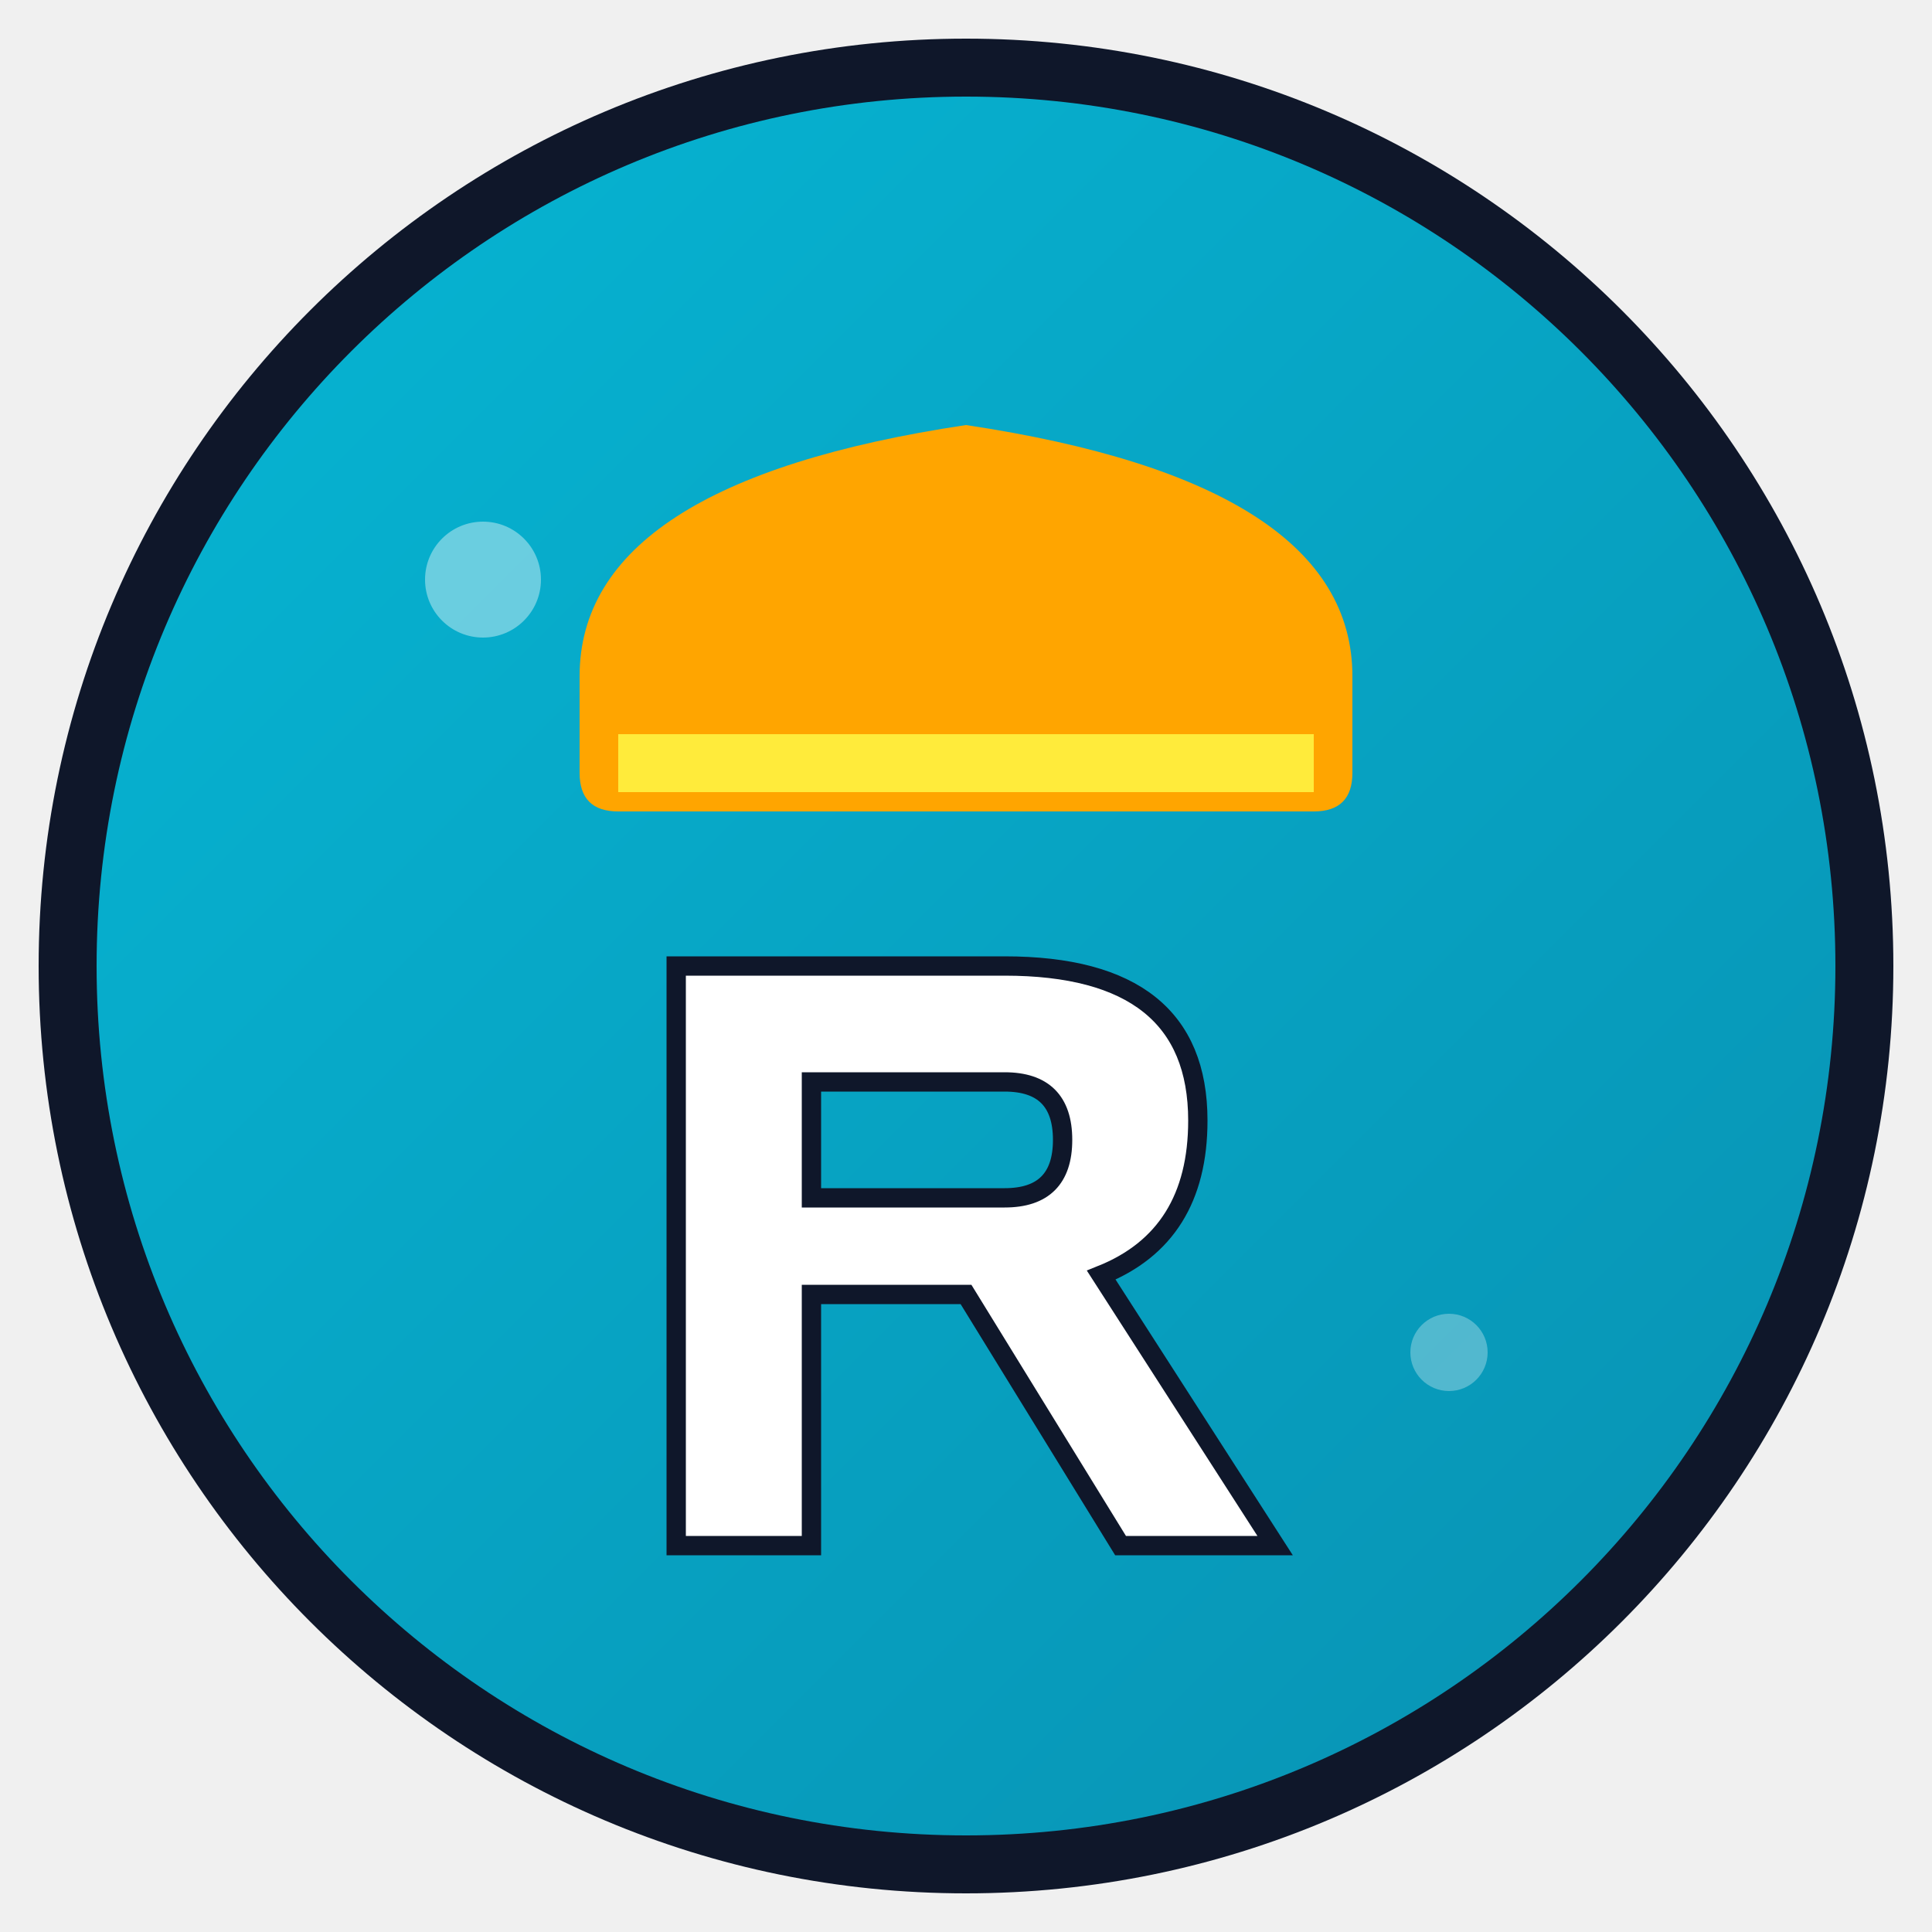
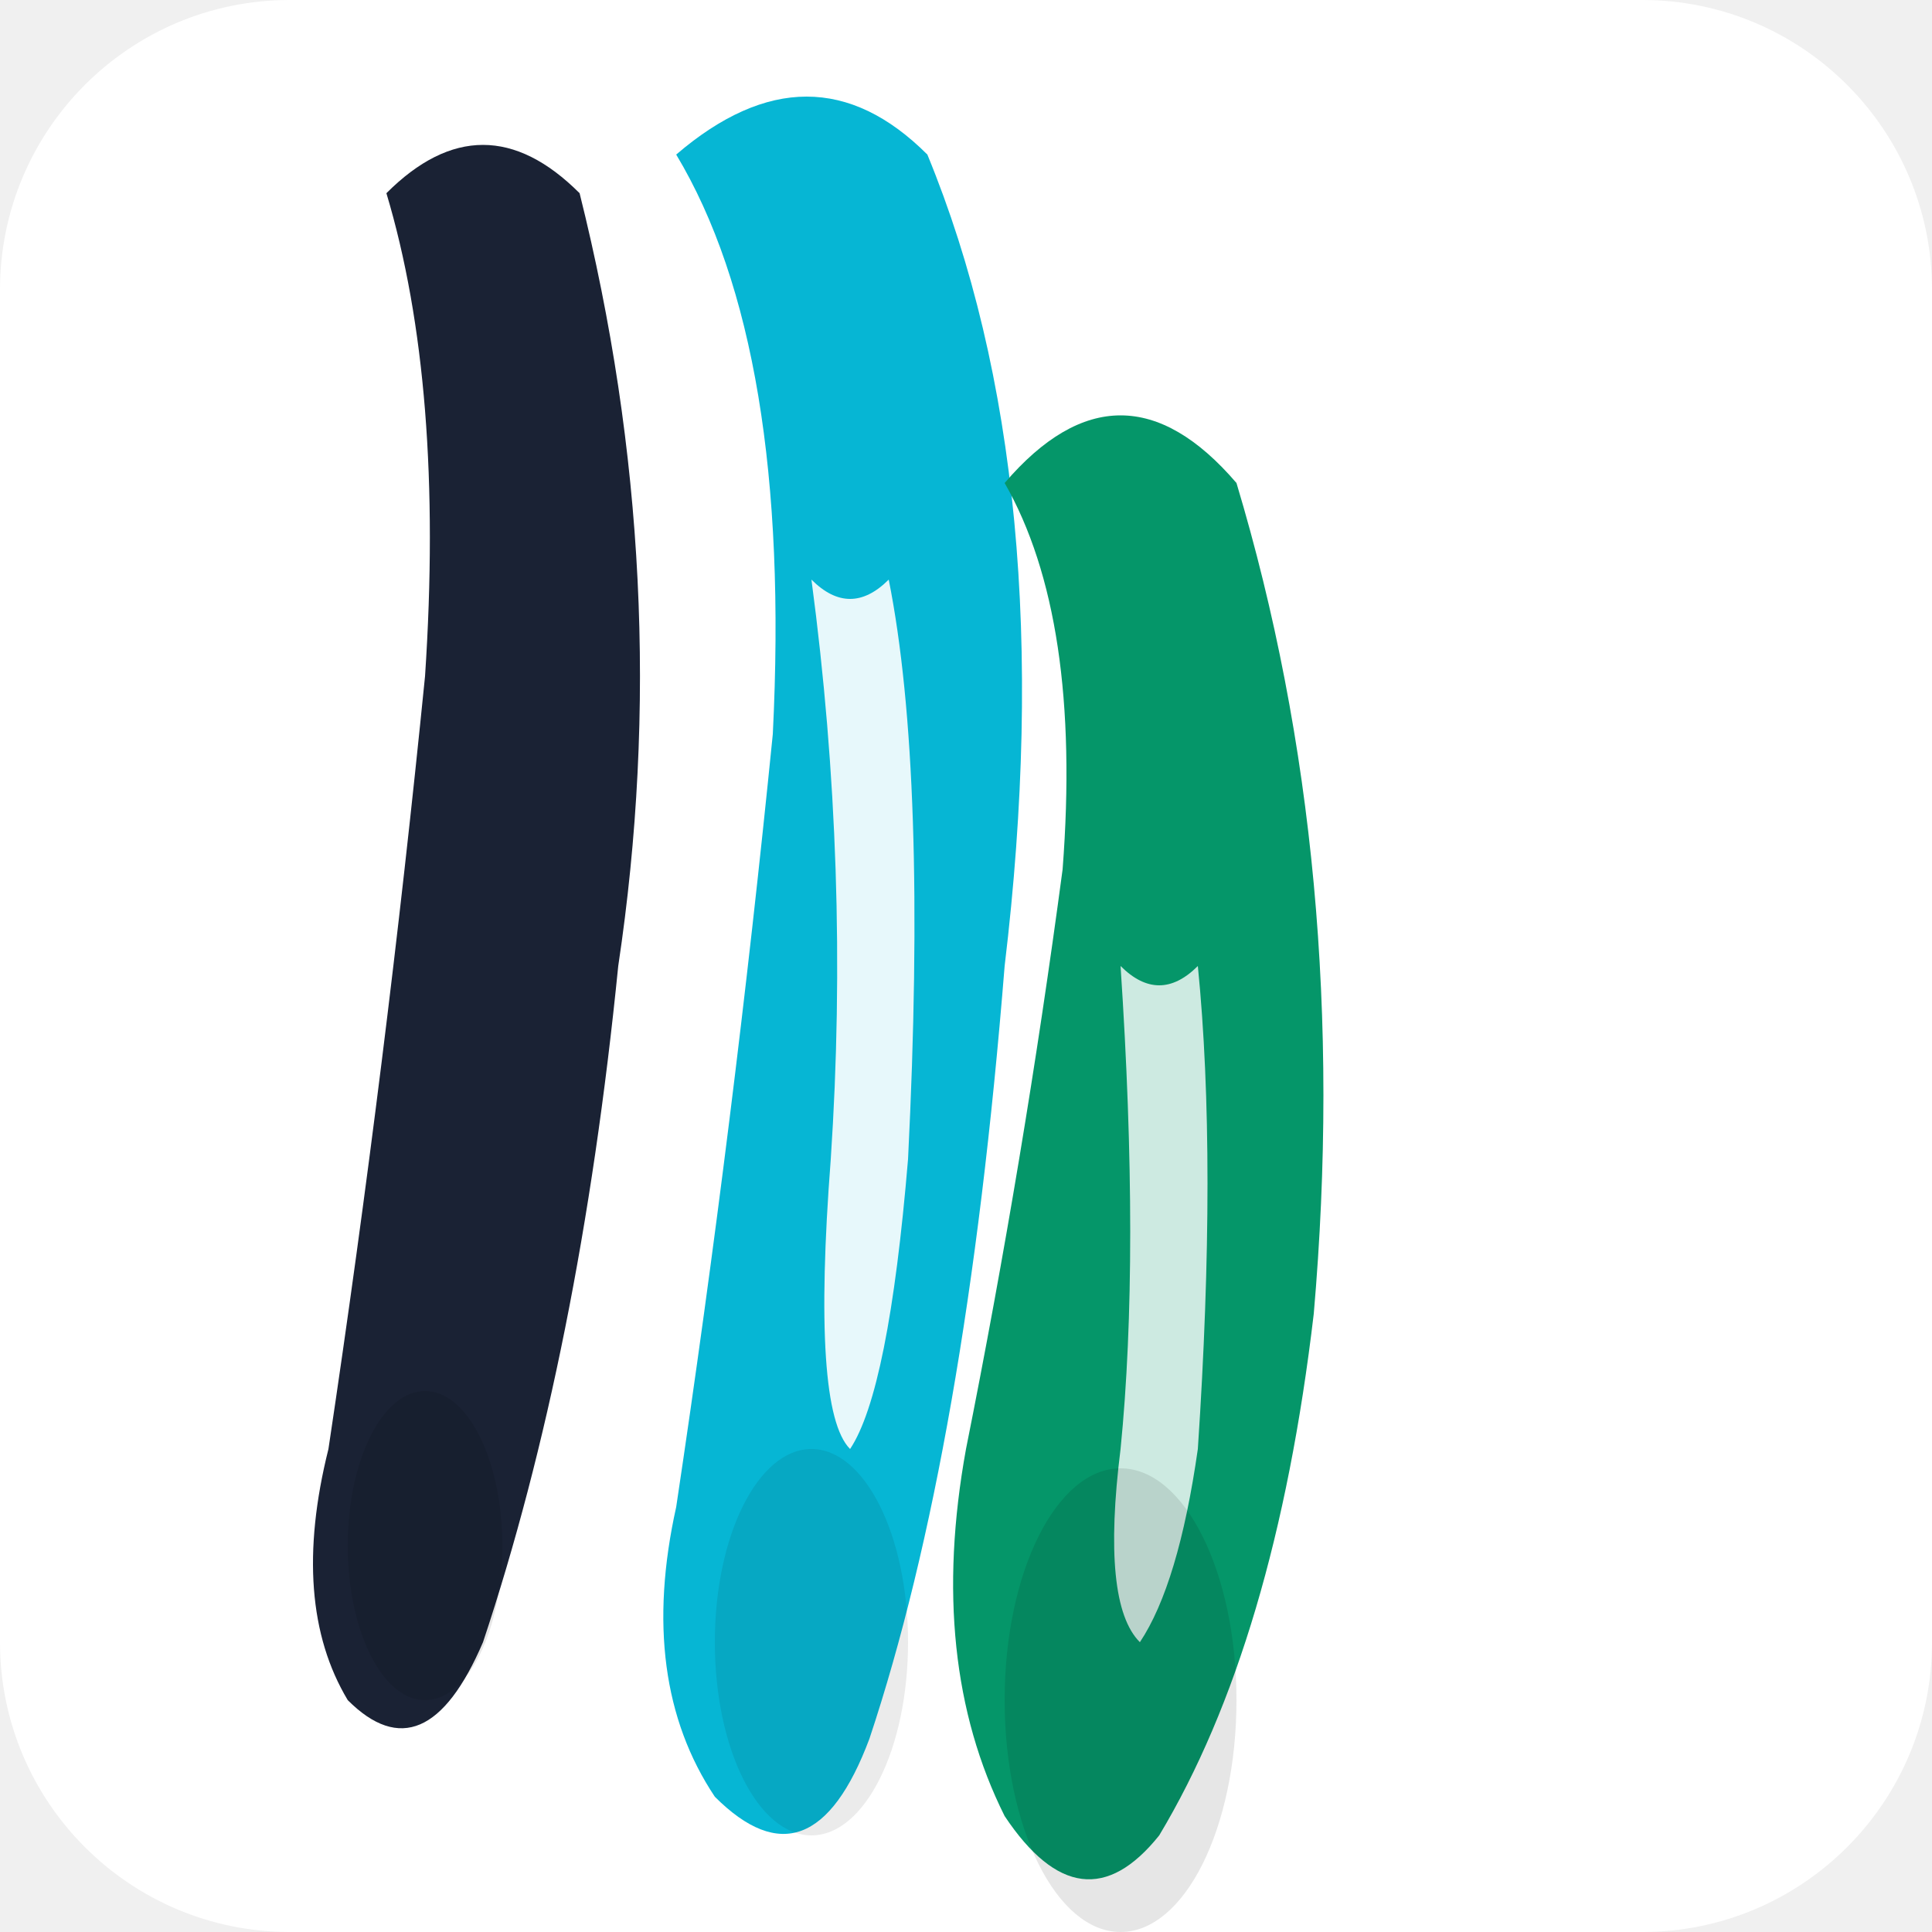
<svg xmlns="http://www.w3.org/2000/svg" viewBox="0 0 100 100">
-   <circle cx="50" cy="50" r="48" fill="#0F172A" />
-   <circle cx="50" cy="50" r="45" fill="url(#grad1)" />
-   <defs>
-     <linearGradient id="grad1" x1="0%" y1="0%" x2="100%" y2="100%">
-       <stop offset="0%" style="stop-color:#06B6D4;stop-opacity:1" />
-       <stop offset="100%" style="stop-color:#0891B2;stop-opacity:1" />
-     </linearGradient>
-   </defs>
-   <path d="M 30 35 Q 30 25 50 22 Q 70 25 70 35 L 70 40 Q 70 42 68 42 L 32 42 Q 30 42 30 40 Z" fill="#FFA500" />
-   <rect x="32" y="38" width="36" height="3" fill="#FFEB3B" />
-   <g fill="#FFFFFF" stroke="#0F172A" stroke-width="1">
-     <path d="M 35 50 L 35 80 L 42 80 L 42 67 L 50 67 L 58 80 L 66 80 L 57 66 Q 62 64 62 58 Q 62 50 52 50 Z M 42 56 L 52 56 Q 55 56 55 59 Q 55 62 52 62 L 42 62 Z" />
-   </g>
-   <circle cx="25" cy="30" r="3" fill="#FFFFFF" opacity="0.4" />
-   <circle cx="75" cy="70" r="2" fill="#FFFFFF" opacity="0.3" />
+   <rect width="100" height="100" fill="#FFFFFF" rx="15" />
+   <path d="M 20 10 Q 25 5 30 10 Q 35 30 32 50 Q 30 70 25 85 Q 22 92 18 88 Q 15 83 17 75 Q 20 55 22 35 Q 23 20 20 10 Z" fill="#0F172A" opacity="0.95" />
+   <path d="M 35 8 Q 42 2 48 8 Q 55 25 52 50 Q 50 75 45 90 Q 42 98 37 93 Q 33 87 35 78 Q 38 58 40 38 Q 41 18 35 8 Z" fill="#06B6D4" />
+   <path d="M 42 30 Q 44 32 46 30 Q 48 40 47 60 Q 46 72 44 75 Q 42 73 43 60 Q 44 45 42 30 Z" fill="#FFFFFF" opacity="0.9" />
+   <path d="M 52 25 Q 58 18 64 25 Q 70 45 68 68 Q 66 85 60 95 Q 56 100 52 94 Q 48 86 50 75 Q 53 60 55 45 Q 56 32 52 25 Z" fill="#059669" />
+   <path d="M 58 50 Q 60 52 62 50 Q 63 60 62 75 Q 61 82 59 85 Q 57 83 58 75 Q 59 65 58 50 Z" fill="#FFFFFF" opacity="0.8" />
+   <ellipse cx="22" cy="80" rx="4" ry="8" fill="#000000" opacity="0.1" />
+   <ellipse cx="42" cy="85" rx="5" ry="10" fill="#000000" opacity="0.08" />
+   <ellipse cx="58" cy="88" rx="6" ry="12" fill="#000000" opacity="0.1" />
</svg>
